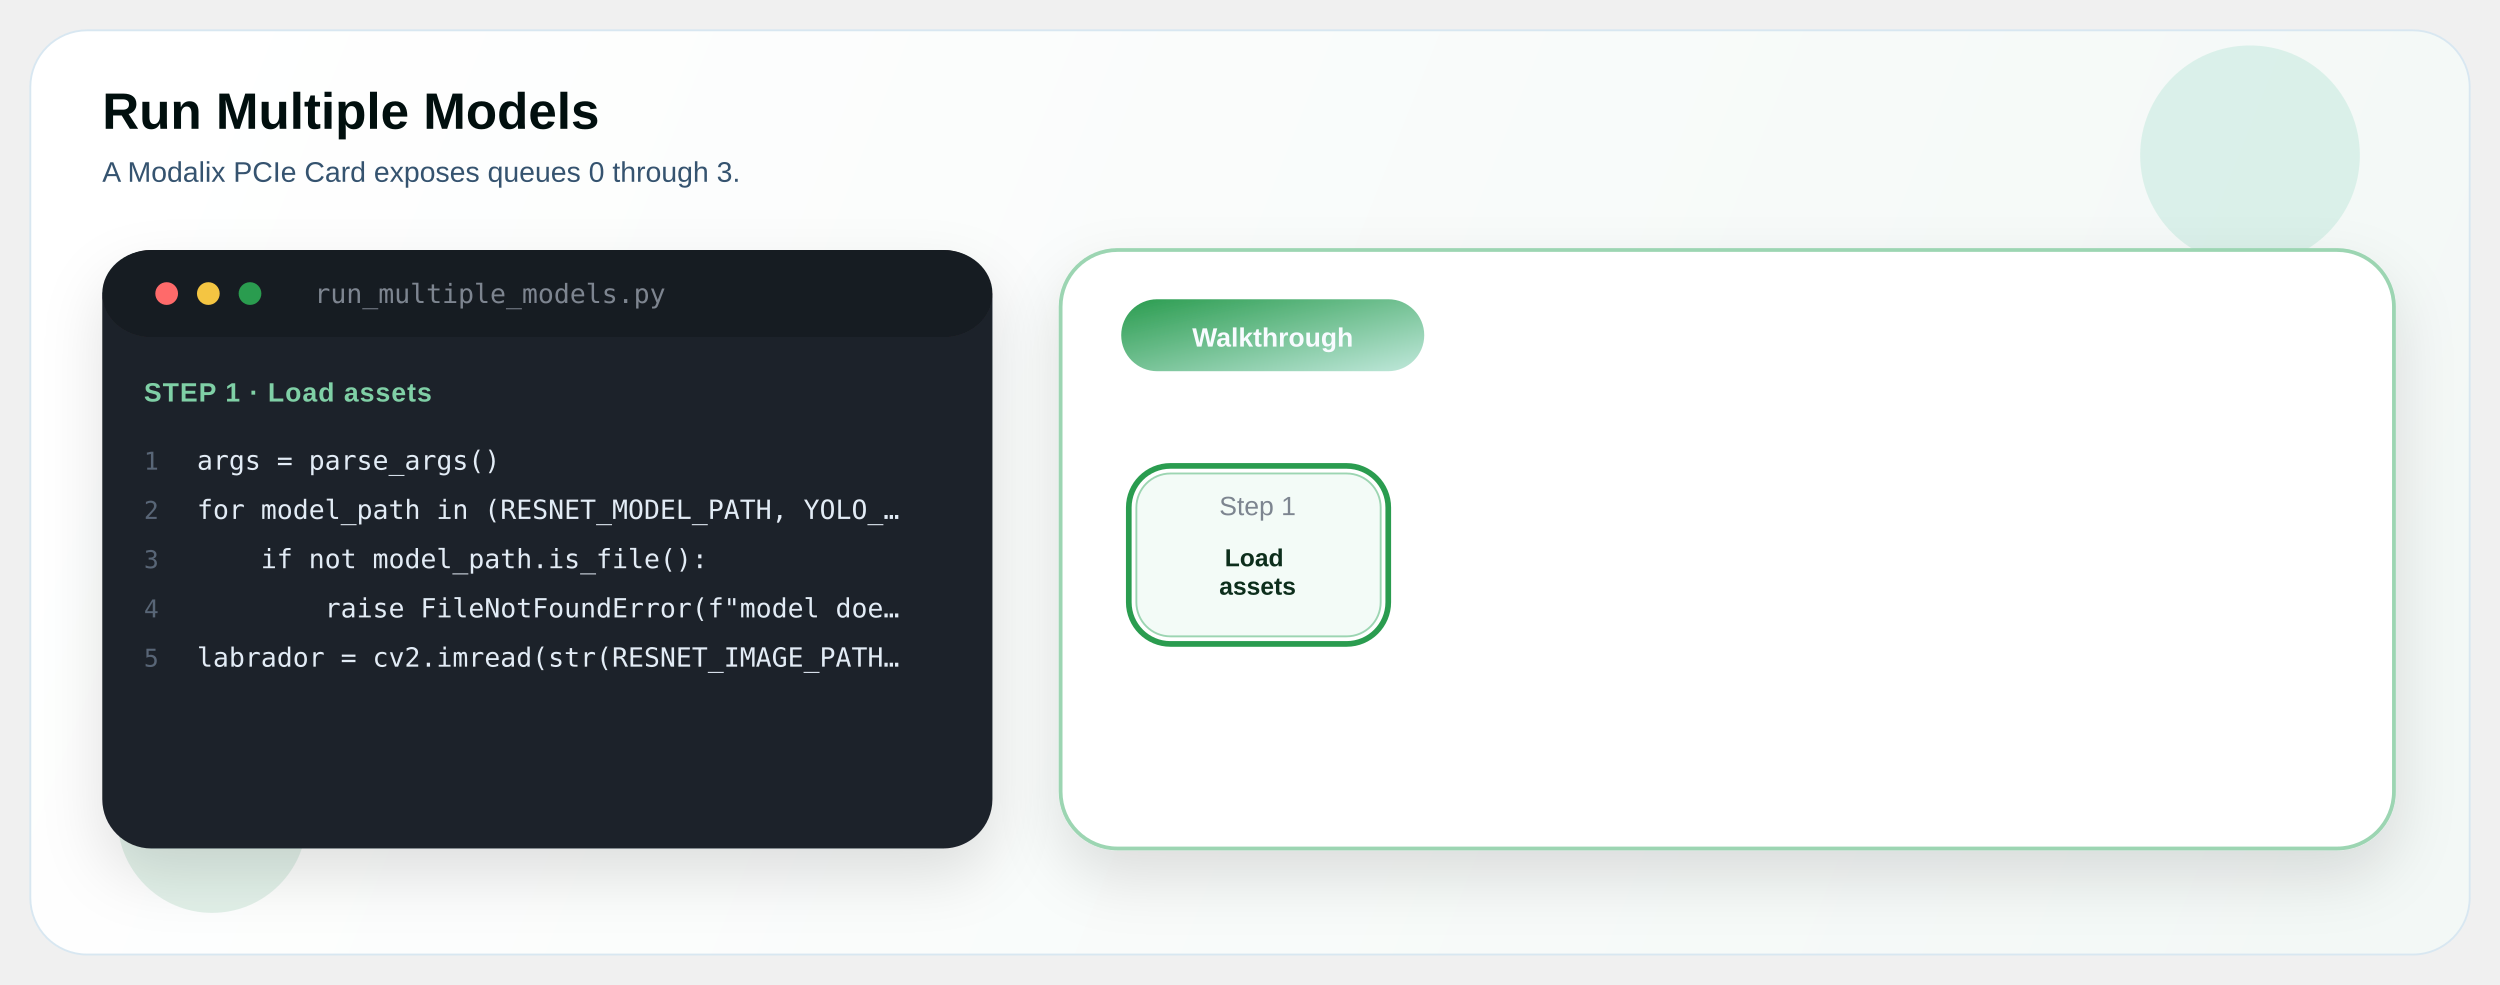
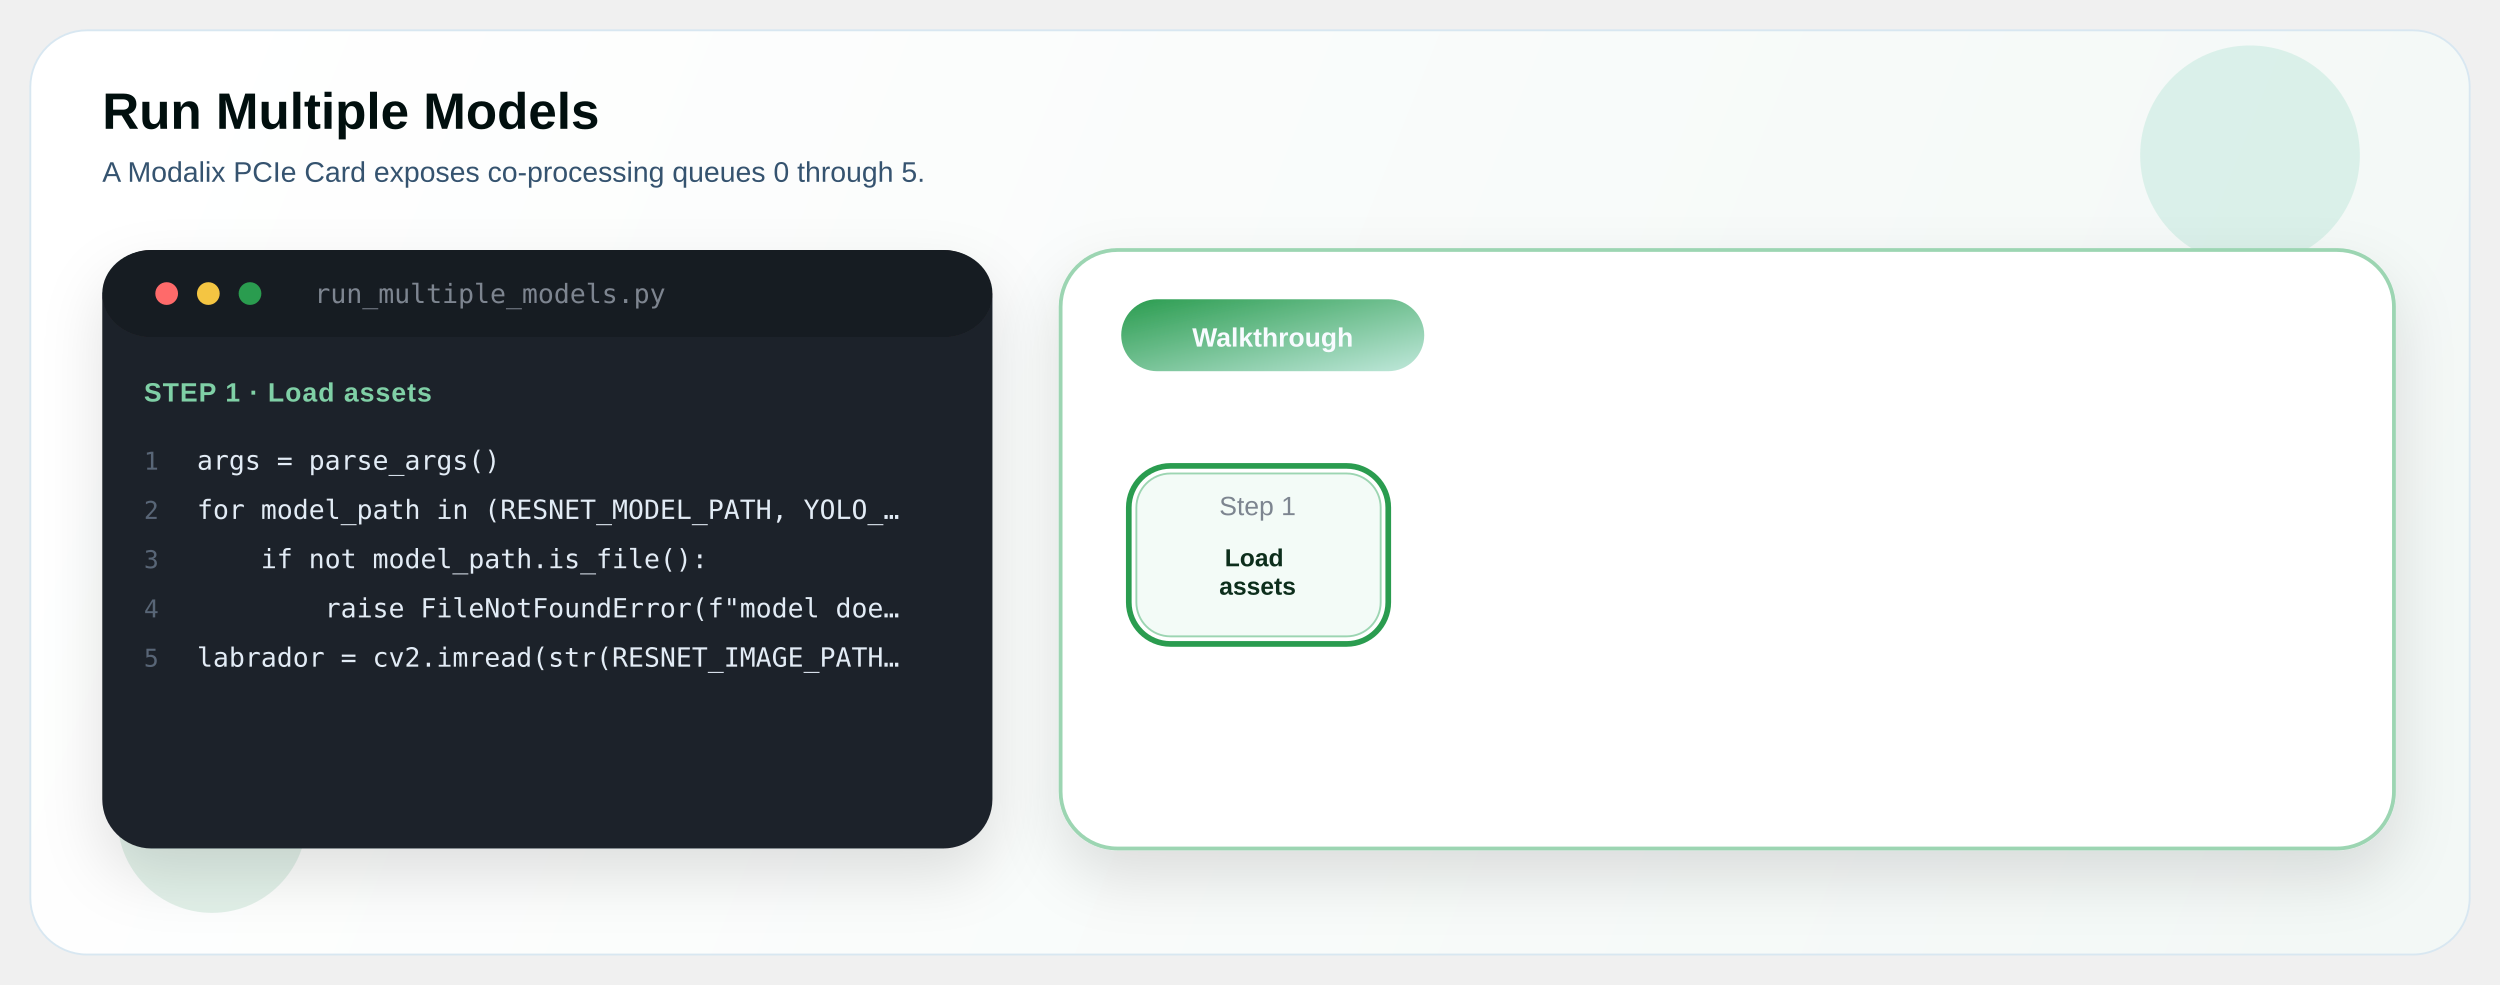
<svg xmlns="http://www.w3.org/2000/svg" viewBox="0 0 1320 520" role="img" aria-labelledby="ftl ftd">
  <defs>
    <linearGradient id="fbg" x1="80" y1="40" x2="1240" y2="500" gradientUnits="userSpaceOnUse">
      <stop offset="0" stop-color="#FFFFFF" />
      <stop offset="1" stop-color="#F3F8F6" />
    </linearGradient>
    <linearGradient id="fgreen" x1="0" y1="0" x2="1" y2="1">
      <stop offset="0" stop-color="#2A9C4F" />
      <stop offset="1" stop-color="#C0E8DB" />
    </linearGradient>
    <filter id="fsh" x="-10%" y="-18%" width="120%" height="142%" filterUnits="objectBoundingBox">
      <feDropShadow dx="0" dy="14" stdDeviation="16" flood-color="#010F0E" flood-opacity="0.12" />
    </filter>
    <marker id="farr" markerWidth="7" markerHeight="7" refX="5" refY="3.5" orient="auto" markerUnits="strokeWidth">
      <path d="M0 0L7 3.5L0 7Z" fill="#2A9C4F" />
    </marker>
    <style>.fsans{font-family:"Avenir Next","Segoe UI",Arial,sans-serif;}.fmono{font-family:"SFMono-Regular","Menlo","Consolas",monospace;}.fttl{fill:#010F0E;font-size:27px;font-weight:700;}.fsub{fill:#35536F;font-size:15px;font-weight:500;}.fcode{fill:#E2ECF6;font-size:14px;font-weight:500;}.fln{fill:#586677;font-size:13px;font-weight:500;}.fcap{fill:#7FD0A6;font-size:14px;font-weight:700;letter-spacing:0.04em;}.fdim{fill:#7D8590;font-size:14px;font-weight:500;}.ftag{fill:#F8FBFF;font-weight:650;}.fnl{fill:#0B2E1B;font-weight:650;}.fcounter{fill:#9AA7B4;font-size:13px;font-weight:600;}.fhint{fill:#2A9C4F;font-size:15px;font-weight:700;}.fanim{transition:opacity 0.55s ease;}</style>
  </defs>
  <rect x="16" y="16" width="1288" height="488" rx="30" fill="url(#fbg)" stroke="#D8E7F1" />
  <circle cx="1188" cy="82" r="58" fill="#C0E8DB" opacity="0.5" />
  <circle cx="112" cy="432" r="50" fill="#BFE0CF" opacity="0.45" />
  <text x="54" y="68" class="fsans fttl">Run Multiple Models</text>
-   <text x="54" y="96" class="fsans fsub">A Modalix PCIe Card exposes queues 0 through 3.</text>
+   <text x="54" y="96" class="fsans fsub">A Modalix PCIe Card exposes co-processing queues 0 through 5.</text>
  <g filter="url(#fsh)">
    <rect x="54" y="132" width="470" height="316" rx="26" fill="#1F232A" />
    <rect x="54" y="132" width="470" height="46" rx="26" fill="#181C22" />
    <circle cx="88" cy="155" r="6" fill="#FF6B6B" />
    <circle cx="110" cy="155" r="6" fill="#F4C542" />
    <circle cx="132" cy="155" r="6" fill="#2A9C4F" />
    <text x="166" y="160" class="fmono fdim">run_multiple_models.py</text>
    <g id="code0" class="fanim" opacity="1">
      <text x="76" y="212" class="fsans fcap">STEP 1 · Load assets</text>
      <text x="76" y="248" class="fmono fln">1</text>
      <text x="104" y="248" class="fmono fcode" xml:space="preserve">args = parse_args()</text>
      <text x="76" y="274" class="fmono fln">2</text>
      <text x="104" y="274" class="fmono fcode" xml:space="preserve">for model_path in (RESNET_MODEL_PATH, YOLO_…</text>
      <text x="76" y="300" class="fmono fln">3</text>
      <text x="104" y="300" class="fmono fcode" xml:space="preserve">    if not model_path.is_file():</text>
      <text x="76" y="326" class="fmono fln">4</text>
      <text x="104" y="326" class="fmono fcode" xml:space="preserve">        raise FileNotFoundError(f"model doe…</text>
      <text x="76" y="352" class="fmono fln">5</text>
      <text x="104" y="352" class="fmono fcode" xml:space="preserve">labrador = cv2.imread(str(RESNET_IMAGE_PATH…</text>
    </g>
    <g id="code1" class="fanim" opacity="0">
      <text x="76" y="212" class="fsans fcap">STEP 2 · Assign queues</text>
      <text x="76" y="248" class="fmono fln">1</text>
      <text x="104" y="248" class="fmono fcode" xml:space="preserve">resnet = pcie.Model(</text>
      <text x="76" y="274" class="fmono fln">2</text>
      <text x="104" y="274" class="fmono fcode" xml:space="preserve">    str(RESNET_MODEL_PATH),</text>
      <text x="76" y="300" class="fmono fln">3</text>
      <text x="104" y="300" class="fmono fcode" xml:space="preserve">    classification_options(),</text>
      <text x="76" y="326" class="fmono fln">4</text>
      <text x="104" y="326" class="fmono fcode" xml:space="preserve">    connection_for(args, RESNET_QUEUE),</text>
      <text x="76" y="352" class="fmono fln">5</text>
      <text x="104" y="352" class="fmono fcode" xml:space="preserve">)</text>
    </g>
    <g id="code2" class="fanim" opacity="0">
      <text x="76" y="212" class="fsans fcap">STEP 3 · Run concurrently</text>
      <text x="76" y="248" class="fmono fln">1</text>
      <text x="104" y="248" class="fmono fcode" xml:space="preserve">with ThreadPoolExecutor(max_workers=2) as e…</text>
      <text x="76" y="274" class="fmono fln">2</text>
      <text x="104" y="274" class="fmono fcode" xml:space="preserve">    classification_future = executor.submit(</text>
      <text x="76" y="300" class="fmono fln">3</text>
      <text x="104" y="300" class="fmono fcode" xml:space="preserve">        resnet.run_image,</text>
      <text x="76" y="326" class="fmono fln">4</text>
      <text x="104" y="326" class="fmono fcode" xml:space="preserve">        labrador,</text>
      <text x="76" y="352" class="fmono fln">5</text>
      <text x="104" y="352" class="fmono fcode" xml:space="preserve">        RUN_TIMEOUT_MS,</text>
    </g>
    <g id="code3" class="fanim" opacity="0">
      <text x="76" y="212" class="fsans fcap">STEP 4 · Read results</text>
      <text x="76" y="248" class="fmono fln">1</text>
      <text x="104" y="248" class="fmono fcode" xml:space="preserve">if len(classification) != 1:</text>
      <text x="76" y="274" class="fmono fln">2</text>
      <text x="104" y="274" class="fmono fcode" xml:space="preserve">    raise RuntimeError("ResNet-50 must retu…</text>
      <text x="76" y="300" class="fmono fln">3</text>
      <text x="104" y="300" class="fmono fcode" xml:space="preserve">scores = classification[0].to_numpy().resha…</text>
      <text x="76" y="326" class="fmono fln">4</text>
      <text x="104" y="326" class="fmono fcode" xml:space="preserve">top1 = int(np.argmax(scores))</text>
      <text x="76" y="352" class="fmono fln">5</text>
      <text x="104" y="352" class="fmono fcode" xml:space="preserve">boxes = parse_boxes(detections)</text>
    </g>
  </g>
  <g filter="url(#fsh)">
    <g id="shell" opacity="1">
      <rect x="560" y="132" width="704" height="316" rx="30" fill="#FFFFFF" stroke="#9CD5B2" stroke-width="2" />
      <rect x="592" y="158" width="160" height="38" rx="19" fill="url(#fgreen)" />
      <text x="672" y="183" class="fsans ftag" font-size="14" text-anchor="middle">Walkthrough</text>
    </g>
    <g id="node0" class="fanim" opacity="1">
      <rect x="600" y="250" width="129" height="86" rx="18" fill="#F3FBF7" stroke="#9CD5B2" />
      <text x="664" y="272" class="fsans fdim" font-size="12" text-anchor="middle">Step 1</text>
      <text x="664" y="299" class="fsans fnl" font-size="13" text-anchor="middle">
        <tspan x="664" dy="0">Load</tspan>
        <tspan x="664" dy="15">assets</tspan>
      </text>
    </g>
    <g id="ring0" class="fanim" opacity="1">
      <rect x="596" y="246" width="137" height="94" rx="22" fill="none" stroke="#2A9C4F" stroke-width="3" />
    </g>
    <g id="node1" class="fanim" opacity="0">
      <line x1="733" y1="293" x2="759" y2="293" stroke="#2A9C4F" stroke-width="3" stroke-linecap="round" marker-end="url(#farr)" />
      <rect x="765" y="250" width="129" height="86" rx="18" fill="#F3FBF7" stroke="#9CD5B2" />
      <text x="830" y="272" class="fsans fdim" font-size="12" text-anchor="middle">Step 2</text>
      <text x="830" y="299" class="fsans fnl" font-size="13" text-anchor="middle">
        <tspan x="830" dy="0">Assign</tspan>
        <tspan x="830" dy="15">queues</tspan>
      </text>
    </g>
    <g id="ring1" class="fanim" opacity="0">
      <rect x="761" y="246" width="137" height="94" rx="22" fill="none" stroke="#2A9C4F" stroke-width="3" />
    </g>
    <g id="node2" class="fanim" opacity="0">
      <line x1="898" y1="293" x2="924" y2="293" stroke="#2A9C4F" stroke-width="3" stroke-linecap="round" marker-end="url(#farr)" />
      <rect x="930" y="250" width="129" height="86" rx="18" fill="#F3FBF7" stroke="#9CD5B2" />
      <text x="994" y="272" class="fsans fdim" font-size="12" text-anchor="middle">Step 3</text>
      <text x="994" y="299" class="fsans fnl" font-size="13" text-anchor="middle">
        <tspan x="994" dy="0">Run</tspan>
        <tspan x="994" dy="15">concurrently</tspan>
      </text>
    </g>
    <g id="ring2" class="fanim" opacity="0">
      <rect x="926" y="246" width="137" height="94" rx="22" fill="none" stroke="#2A9C4F" stroke-width="3" />
    </g>
    <g id="node3" class="fanim" opacity="0">
      <line x1="1063" y1="293" x2="1089" y2="293" stroke="#2A9C4F" stroke-width="3" stroke-linecap="round" marker-end="url(#farr)" />
      <rect x="1095" y="250" width="129" height="86" rx="18" fill="#F8F6FF" stroke="#B8B0DC" />
      <text x="1160" y="272" class="fsans fdim" font-size="12" text-anchor="middle">Step 4</text>
      <text x="1160" y="299" class="fsans fnl" font-size="13" text-anchor="middle">
        <tspan x="1160" dy="0">Read</tspan>
        <tspan x="1160" dy="15">results</tspan>
      </text>
    </g>
    <g id="ring3" class="fanim" opacity="0">
      <rect x="1091" y="246" width="137" height="94" rx="22" fill="none" stroke="#2A9C4F" stroke-width="3" />
    </g>
  </g>
  <g id="popup" class="fanim" opacity="0">
    <rect x="690" y="356" width="444" height="46" rx="23" fill="#0B2E1B" opacity="0.93" />
    <text x="912" y="384" text-anchor="middle" class="fsans" fill="#EAF7EF" font-size="16" font-weight="700">Click a step to jump to that section ↓</text>
  </g>
</svg>
